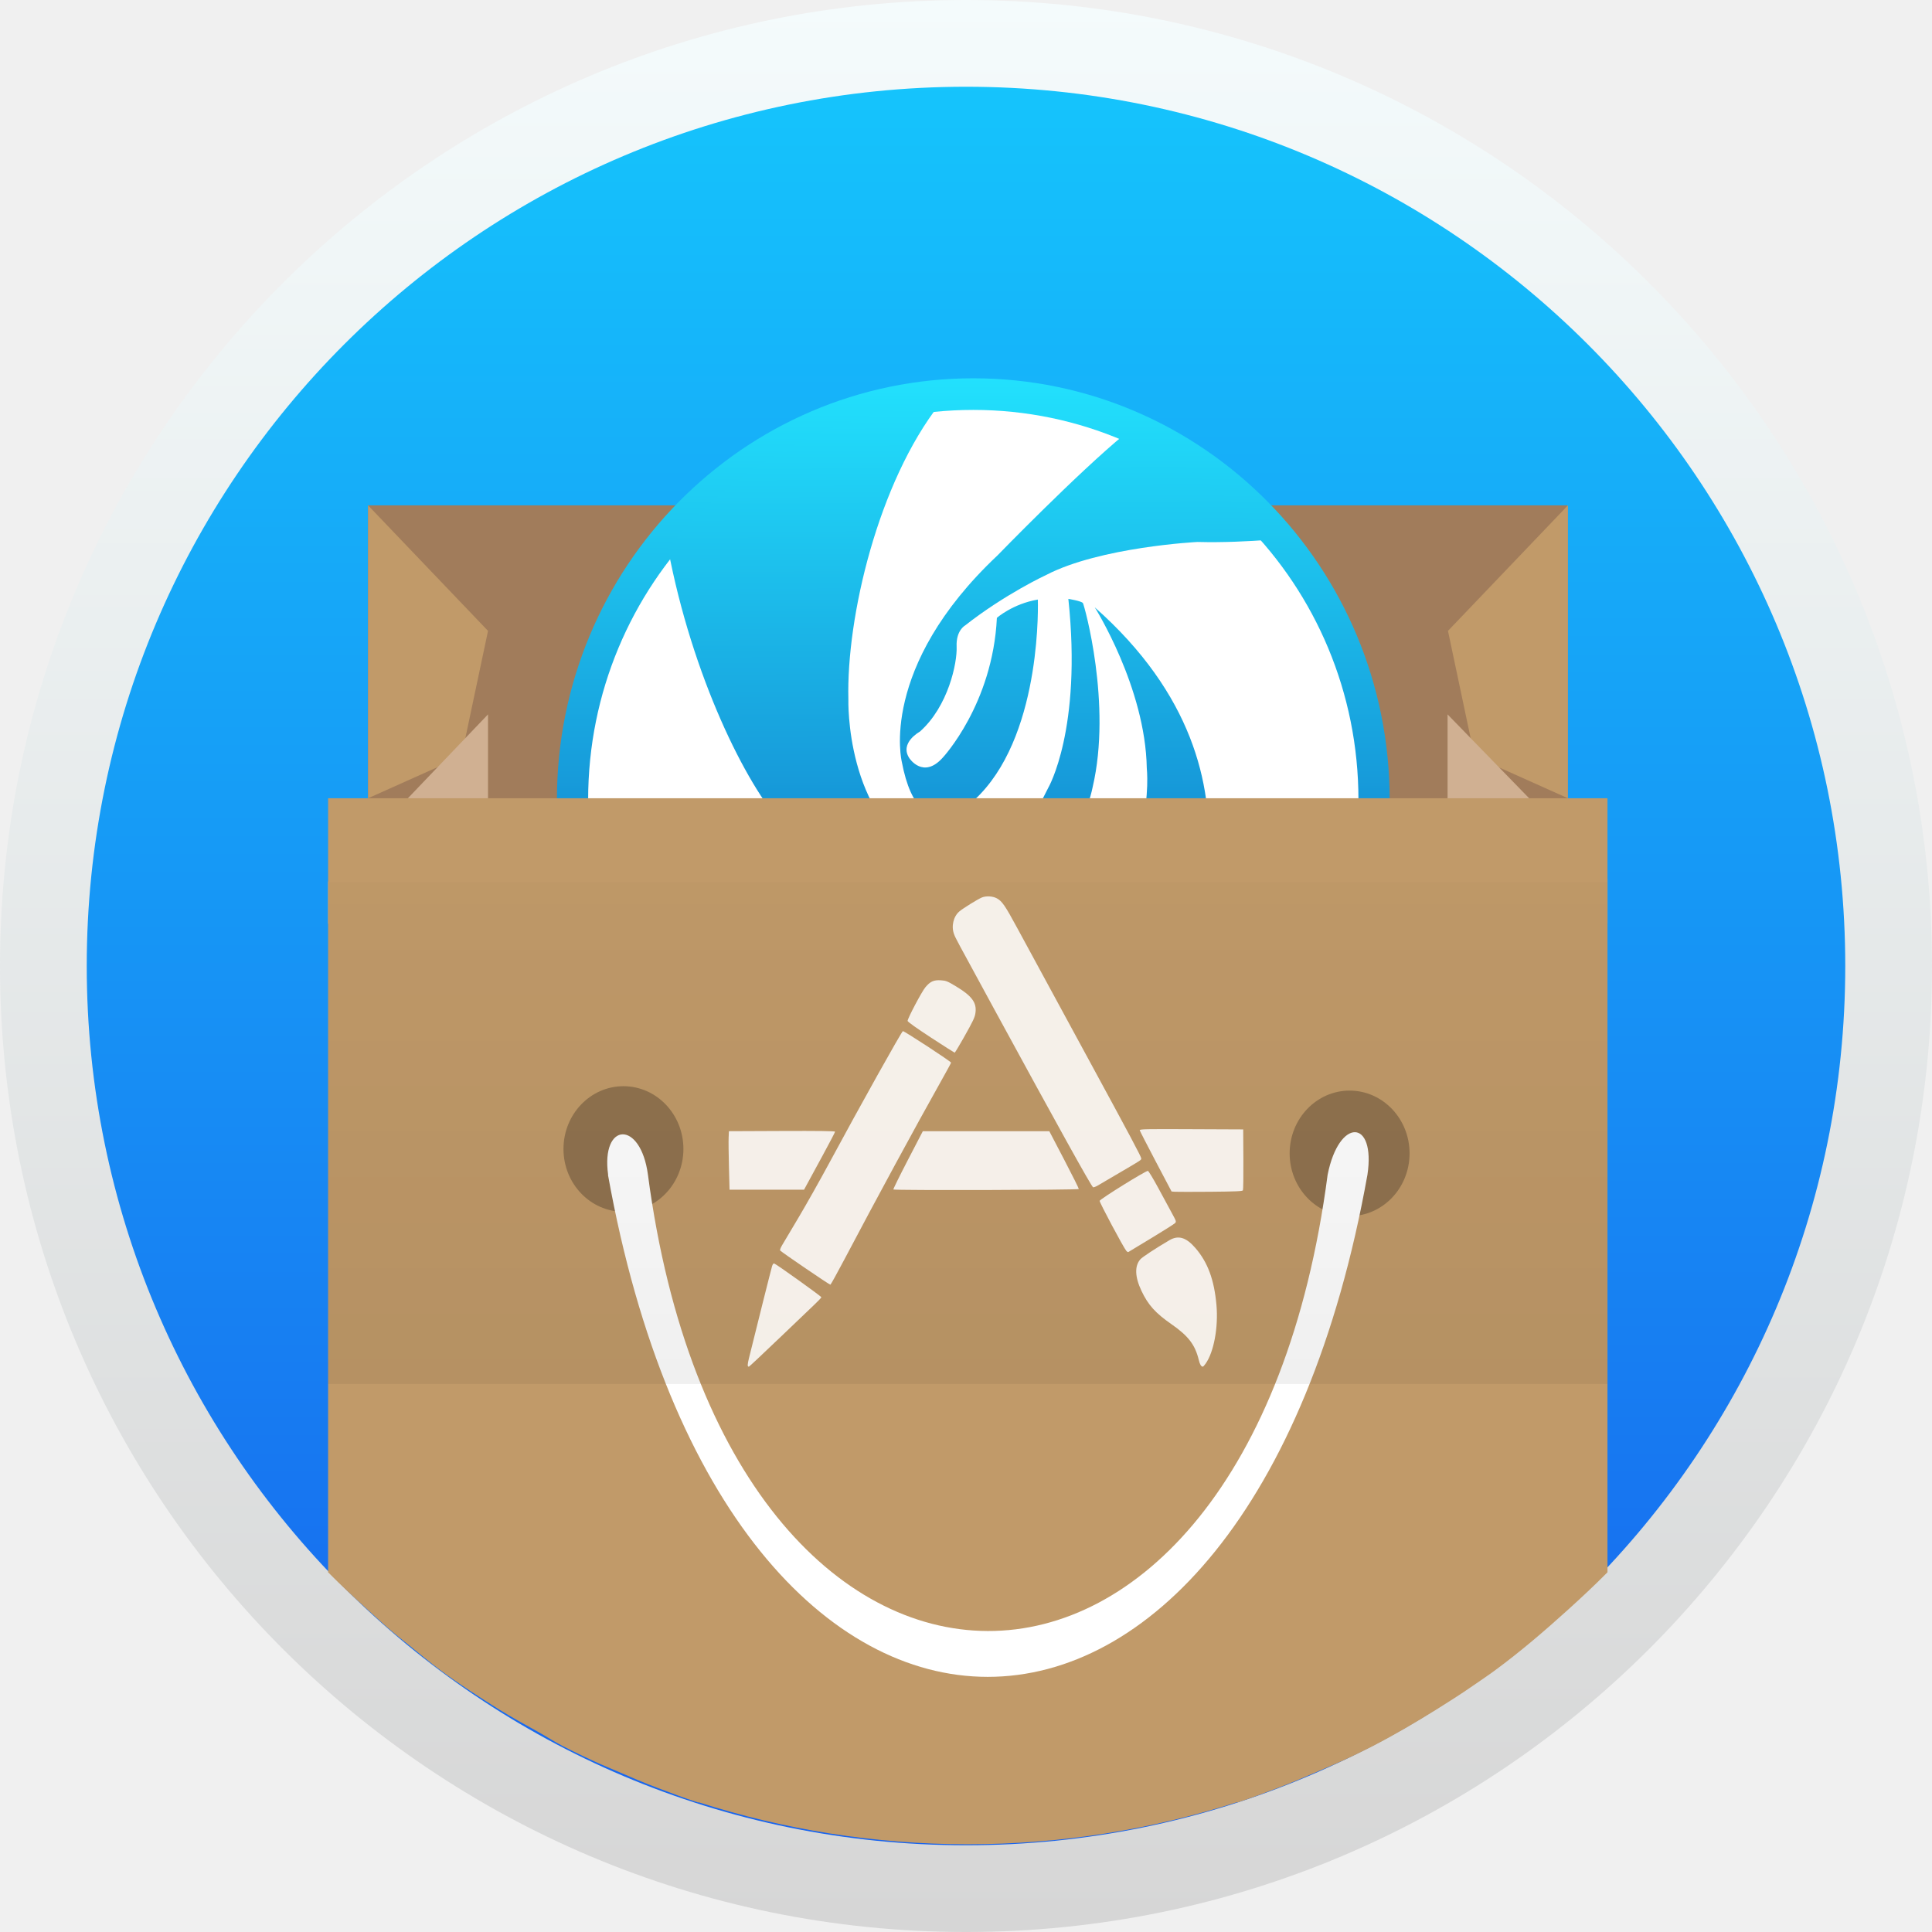
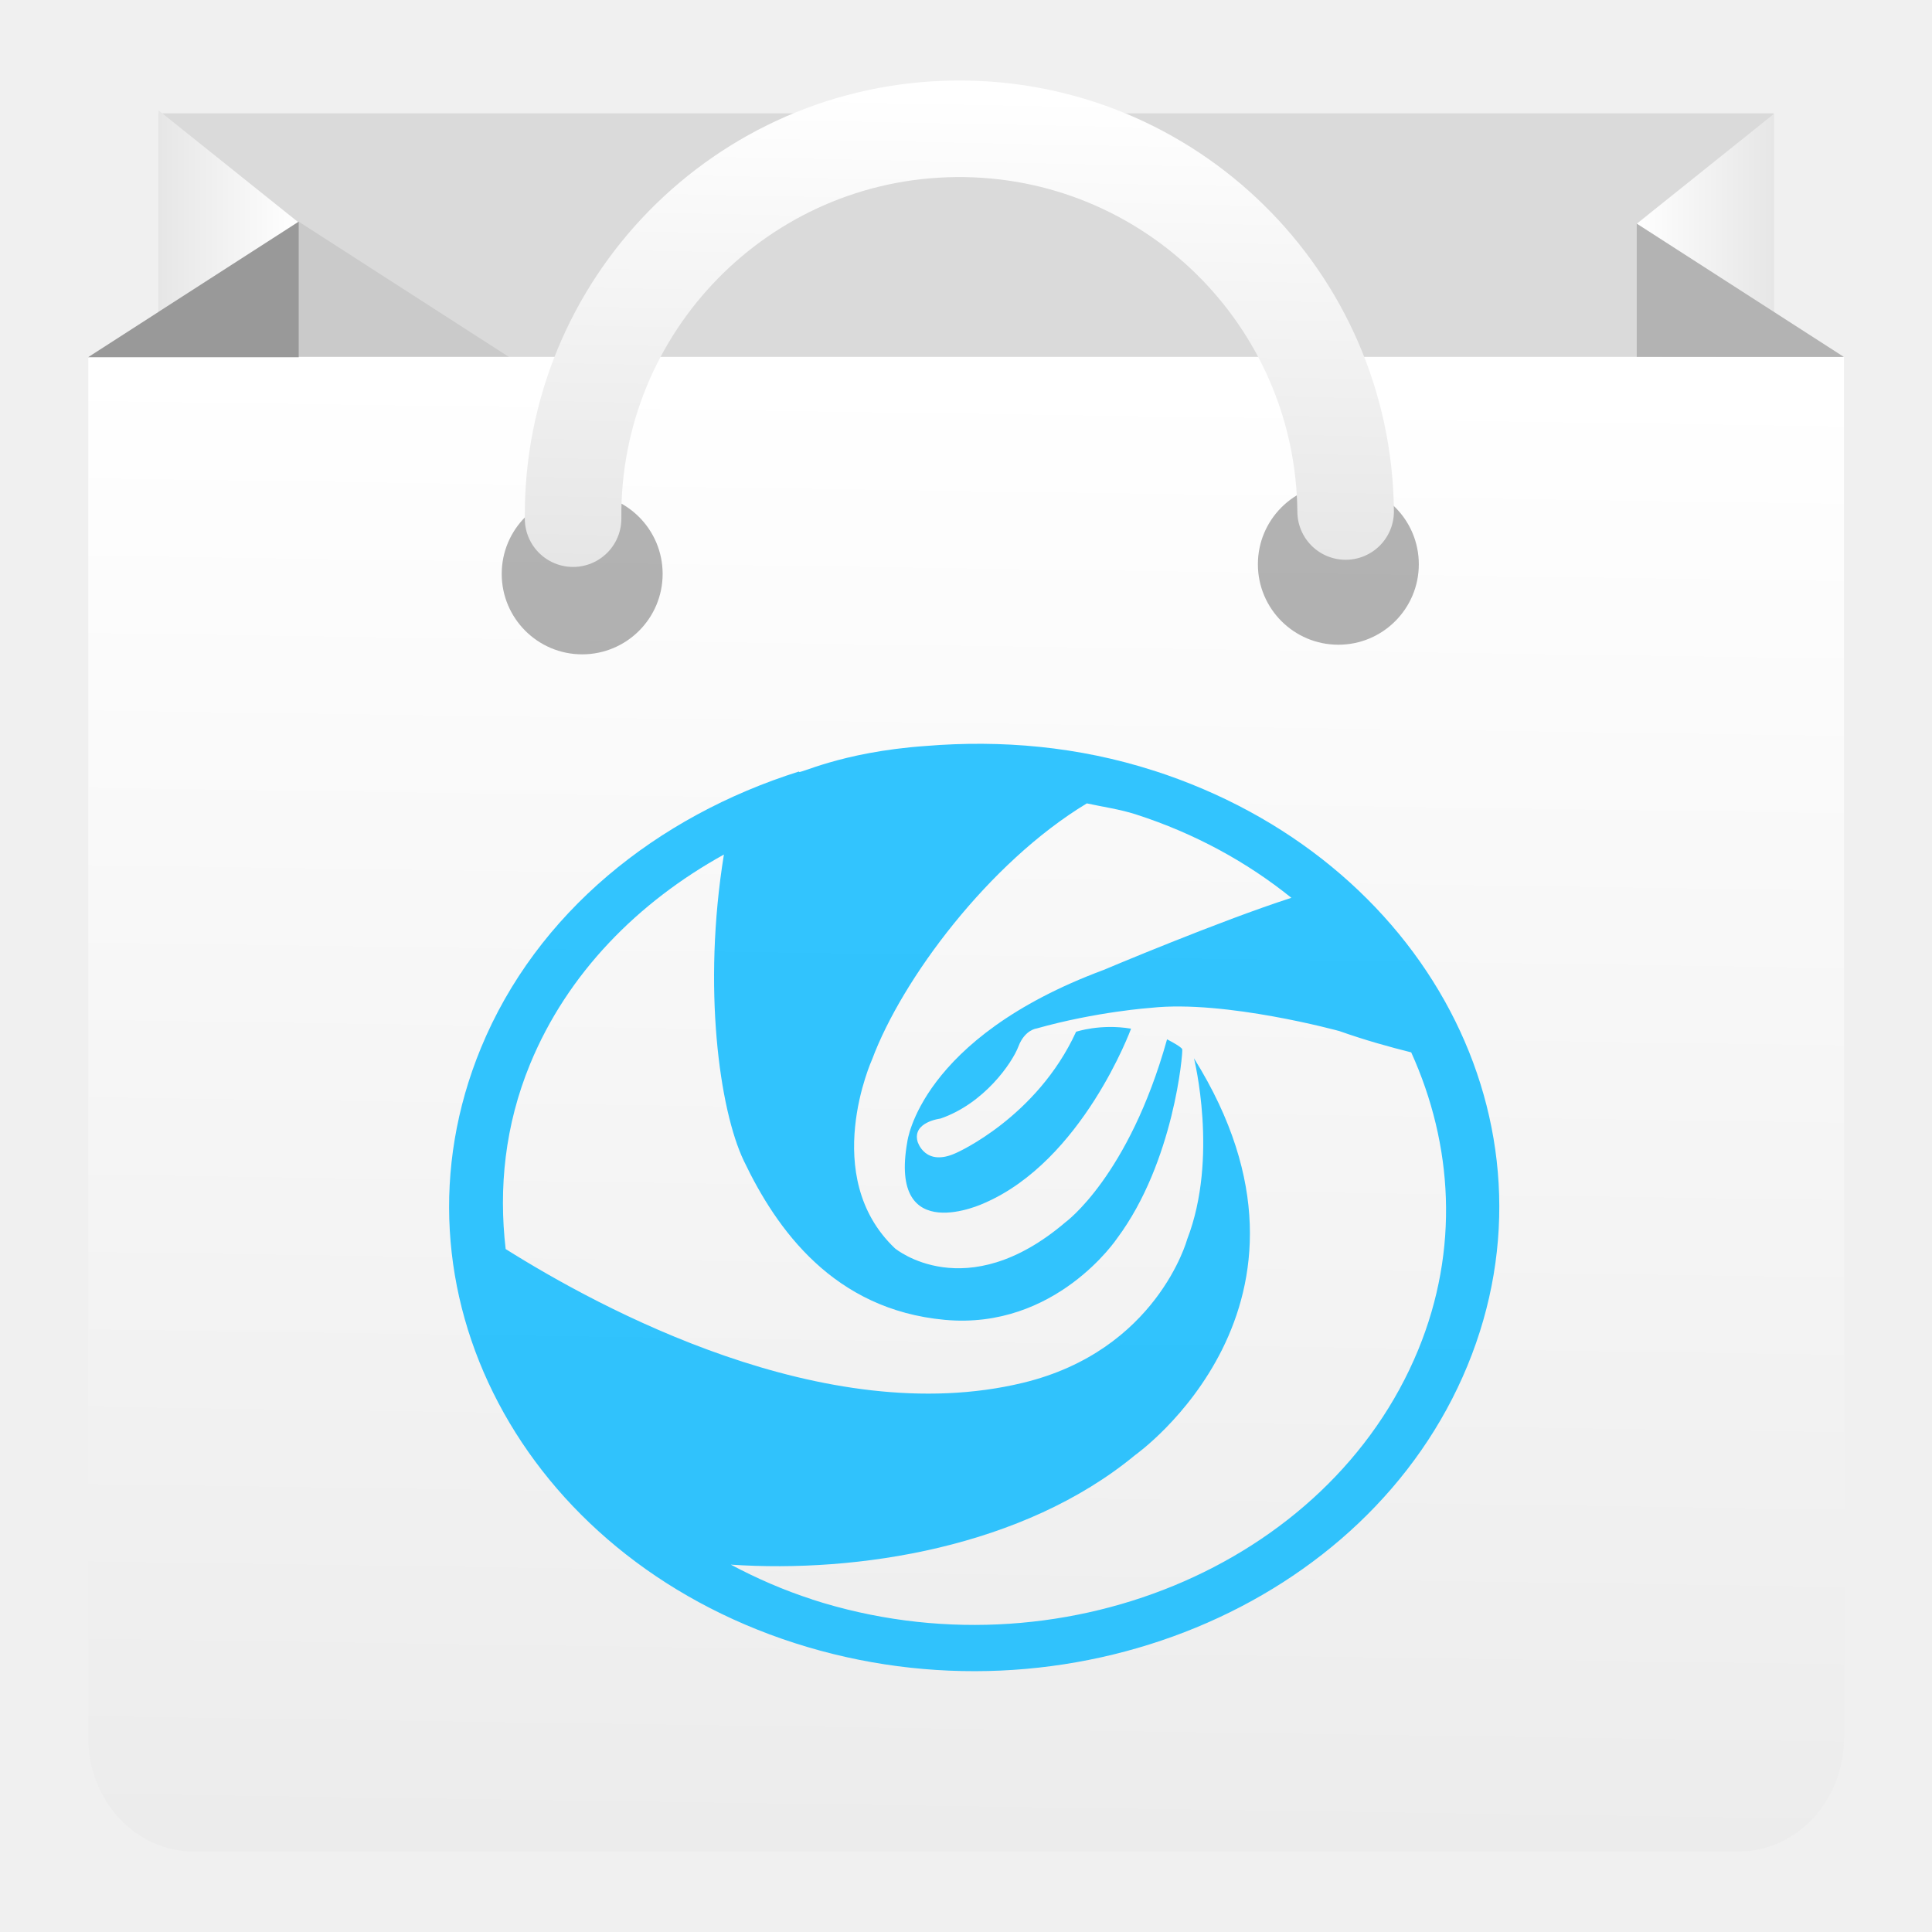
- <svg xmlns="http://www.w3.org/2000/svg" xmlns:xlink="http://www.w3.org/1999/xlink" width="200" height="200" id="svg2" version="1.1">
-   <defs id="defs4">
-     <linearGradient id="linearGradient4829">
-       <stop style="stop-color:#f4fbfc;stop-opacity:1;" offset="0" id="stop4831" />
-       <stop style="stop-color:#d6d6d6;stop-opacity:1;" offset="1" id="stop4833" />
-     </linearGradient>
-     <clipPath clipPathUnits="userSpaceOnUse" id="clipPath4282">
-       <rect style="color:#000000;fill:#4d4d4d;fill-opacity:1;fill-rule:nonzero;stroke:none;stroke-width:9.134;marker:none;visibility:visible;display:inline;overflow:visible;enable-background:accumulate" id="rect4284" width="246.875" height="234.375" x="462.5" y="1646.112" ry="17" rx="17" />
-     </clipPath>
-     <linearGradient xlink:href="#linearGradient4829" id="linearGradient4835" x1="102.298" y1="-0.427" x2="102.298" y2="199.165" gradientUnits="userSpaceOnUse" />
-     <linearGradient xlink:href="#linearGradient5423" id="linearGradient5429" x1="408.662" y1="44.604" x2="408.662" y2="562.05" gradientUnits="userSpaceOnUse" />
-     <linearGradient id="linearGradient5423">
-       <stop style="stop-color:#15c4fc;stop-opacity:1;" offset="0" id="stop5425" />
-       <stop style="stop-color:#1863ee;stop-opacity:1;" offset="1" id="stop5427" />
-     </linearGradient>
-     <linearGradient xlink:href="#linearGradient5423" id="linearGradient6197" gradientUnits="userSpaceOnUse" x1="99.036" y1="-0.505" x2="99.036" y2="199.84" />
-     <clipPath clipPathUnits="userSpaceOnUse" id="clipPath6245">
-       <rect style="opacity:0.85;color:#000000;fill:#ffffff;fill-opacity:1;fill-rule:nonzero;stroke:none;stroke-width:1.5;marker:none;visibility:visible;display:inline;overflow:visible;enable-background:accumulate" id="rect6247" width="300" height="259.375" x="-901.562" y="792.987" rx="16.469" ry="16.469" />
-     </clipPath>
-     <linearGradient xlink:href="#linearGradient4829" id="linearGradient6261" x1="105.478" y1="852.778" x2="105.478" y2="1052.778" gradientUnits="userSpaceOnUse" gradientTransform="translate(-2.598926,-0.4158366)" />
-     <linearGradient id="linearGradient3132" gradientUnits="userSpaceOnUse" gradientTransform="matrix(4.13878,0,0,4.72495,0.8550722,834.9836)" y1="34" x2="0" y2="19">
-       <stop stop-color="#000" stop-opacity="0.059" id="stop13" />
-       <stop offset="1" stop-color="#000" stop-opacity="0" id="stop15" />
-     </linearGradient>
-     <linearGradient gradientTransform="matrix(0.3762712,0,0,0.3745763,-0.08135454,0.1288117)" id="SVGID_1_" gradientUnits="userSpaceOnUse" x1="64" y1="4.025" x2="64" y2="124.025">
-       <stop offset="0" style="stop-color:#22E1FD" id="stop2-3" />
-       <stop offset="0.966" style="stop-color:#0B53B6" id="stop4-6" />
-     </linearGradient>
-     <linearGradient gradientTransform="matrix(0.3762712,0,0,0.3745763,-0.08135454,0.1288117)" id="SVGID_2_" gradientUnits="userSpaceOnUse" x1="59.213" y1="4.189" x2="59.784" y2="123.575">
-       <stop offset="0" style="stop-color:#22E1FD" id="stop11" />
-       <stop offset="0.966" style="stop-color:#0B53B6" id="stop13-3" />
-     </linearGradient>
-   </defs>
-   <g id="layer1" transform="translate(0,-852.3622)">
-     <path style="color:#000000;fill:url(#linearGradient4835);fill-opacity:1;fill-rule:nonzero;stroke:none;stroke-width:9.134;marker:none;visibility:visible;display:inline;overflow:visible;enable-background:accumulate" id="path4188" d="M 200,100 A 100,100 0 0 1 100,200 100,100 0 0 1 0,100 100,100 0 0 1 100,0 100,100 0 0 1 200,100 Z" transform="translate(0,852.3622)" />
-     <path style="color:#000000;fill:url(#linearGradient6197);fill-opacity:1;fill-rule:nonzero;stroke:none;stroke-width:9.134;marker:none;visibility:visible;display:inline;overflow:visible;enable-background:accumulate" id="path4188-6" d="M 200,100 A 100,100 0 0 1 100,200 100,100 0 0 1 0,100 100,100 0 0 1 100,0 100,100 0 0 1 200,100 Z" transform="matrix(0.9102041,0,0,0.9102041,8.979592,861.3418)" />
-     <path style="fill:#a17c5b;fill-opacity:1;fill-rule:nonzero;stroke:none;stroke-width:4.234" d="M 38.104,904.677 H 162.268 v 43.295 H 38.104 m 0,-43.295" id="path71" />
-     <path style="fill:#c19a69;fill-opacity:1;fill-rule:nonzero;stroke:none;stroke-width:4.234" d="m 38.104,904.677 12.416,12.994 -2.748,12.994 -9.668,4.331 m 0,-30.318" id="path73" />
-     <path style="fill:#c19a69;fill-opacity:1;fill-rule:nonzero;stroke:none;stroke-width:4.234" d="m 162.309,904.677 -12.416,12.994 2.748,12.994 9.668,4.331 m 0,-30.318" id="path77" />
-     <g id="g4622" transform="matrix(4.409076,0,0,4.340916,-5.24366,1055.832)">
-       <g id="g4515" transform="matrix(0.4330258,0,0,0.4472346,13.64842,-38.57886)">
-         <ellipse style="fill:url(#SVGID_1_);stroke-width:0.375" cx="24" cy="24.102" id="circle7" rx="22.576" ry="22.475" />
-         <ellipse style="fill:#ffffff;stroke-width:0.375" cx="24" cy="24.102" id="circle9" rx="20.883" ry="20.789" />
-         <path style="fill:url(#SVGID_2_);stroke-width:0.375" d="m 4.547,32.942 c 4.478,1.311 16.744,4.12 24.458,-1.348 5.042,-3.521 4.402,-9.177 4.402,-9.177 -0.075,-4.308 -2.822,-8.578 -2.822,-8.578 10.611,9.215 4.327,19.441 4.327,19.441 C 31.676,39.609 24.677,43.392 19.108,44.741 12.637,43.243 7.256,38.823 4.547,32.942 Z M 7.444,10.692 c 1.317,6.855 4.252,12.623 6.208,14.721 2.521,2.734 6.284,5.619 11.062,4.42 4.779,-1.199 5.757,-6.405 5.757,-6.405 1.054,-4.42 -0.452,-9.702 -0.527,-9.814 -0.075,-0.112 -0.79,-0.225 -0.79,-0.225 0.753,6.967 -1.091,10.076 -1.091,10.076 -2.672,5.469 -6.622,3.783 -6.622,3.783 C 17.039,25.001 17.227,18.745 17.227,18.745 17.114,14.363 18.845,7.171 22.194,2.976 16.249,3.463 10.981,6.347 7.444,10.692 Z M 32.24,4.586 c -2.559,2.06 -6.923,6.48 -6.923,6.48 -6.472,5.993 -5.193,11.013 -5.193,11.013 1.016,5.282 4.252,1.723 4.252,1.723 3.386,-3.484 3.123,-10.376 3.123,-10.376 -1.355,0.225 -2.22,0.974 -2.22,0.974 -0.226,4.607 -2.935,7.454 -2.935,7.454 -1.054,1.161 -1.806,0.037 -1.806,0.037 -0.564,-0.824 0.564,-1.423 0.564,-1.423 1.543,-1.348 2.032,-3.671 1.994,-4.532 -0.038,-0.862 0.452,-1.124 0.452,-1.124 2.182,-1.686 4.402,-2.697 4.402,-2.697 2.935,-1.498 8.203,-1.761 8.203,-1.761 1.43,0.037 2.784,-0.037 3.876,-0.112 C 37.922,7.845 35.251,5.86 32.24,4.586 Z" id="path16" />
-       </g>
-     </g>
-     <path style="fill:#d0b092;fill-opacity:1;fill-rule:nonzero;stroke:none;stroke-width:4.234" d="m 33.965,947.989 h 16.555 v -3.097 c 0,-5.158 0,-28.118 0,-18.577 l -16.555,17.325 m 0,4.331" id="path75" />
-     <path style="fill:#d0b092;fill-opacity:1;fill-rule:nonzero;stroke:none;stroke-width:4.234" d="m 166.406,947.989 h -16.555 v -3.097 c 0,-5.158 0,-28.118 0,-18.577 l 16.555,17.022 m 0,4.652" id="path79" />
-     <path style="fill:#c19a69;fill-opacity:1;fill-rule:nonzero;stroke:none;stroke-width:4.234" d="m 33.965,934.995 v 51.974 28.153 c 1.337,1.356 2.732,2.651 4.139,3.924 0.853,0.771 1.709,1.564 2.587,2.3 0.559,0.468 1.113,0.896 1.68,1.356 1.076,0.862 2.123,1.754 3.232,2.573 1.949,1.438 4.027,2.776 6.08,4.063 1.291,0.801 2.682,1.559 4.01,2.3 0.869,0.485 1.701,1.031 2.587,1.49 0.728,0.377 1.461,0.728 2.198,1.083 0.389,0.186 0.774,0.359 1.163,0.541 0.728,0.338 1.461,0.628 2.198,0.949 1.415,0.615 2.819,1.217 4.267,1.759 1.366,0.511 2.744,1.044 4.139,1.49 0.042,0.014 0.091,-0.014 0.128,0 8.778,2.807 18.149,4.331 27.808,4.331 9.66,0 19.03,-1.524 27.808,-4.331 h 0.128 c 1.424,-0.459 2.744,-0.966 4.139,-1.49 1.449,-0.546 2.852,-1.143 4.267,-1.759 1.13,-0.489 2.256,-0.953 3.365,-1.49 0.741,-0.359 1.469,-0.706 2.198,-1.083 2.235,-1.152 4.462,-2.46 6.597,-3.79 1.258,-0.788 2.533,-1.59 3.75,-2.438 0.766,-0.528 1.577,-1.07 2.33,-1.624 2.62,-1.932 5.082,-4.037 7.504,-6.228 1.407,-1.273 2.802,-2.568 4.139,-3.924 v -28.153 -51.974 z" id="path85" />
-     <path style="fill:#000000;fill-opacity:0.251;fill-rule:nonzero;stroke:none;stroke-width:4.234" id="SVGCleanerId_0" d="m 70.747,971.303 c 0,3.586 -2.781,6.497 -6.208,6.497 -3.427,0 -6.208,-2.911 -6.208,-6.497 0,-3.586 2.781,-6.497 6.208,-6.497 3.427,0 6.208,2.911 6.208,6.497 m 0,0" />
-     <path style="fill:#000000;fill-opacity:0.251;fill-rule:nonzero;stroke:none;stroke-width:4.234" id="SVGCleanerId_1" d="m 145.919,971.758 c 0,3.586 -2.781,6.497 -6.208,6.497 -3.427,0 -6.208,-2.911 -6.208,-6.497 0,-3.586 2.781,-6.497 6.208,-6.497 3.427,0 6.208,2.911 6.208,6.497 m 0,0" />
-     <path style="fill:#ffffff;fill-opacity:1;fill-rule:nonzero;stroke:none;stroke-width:4.234" d="m 62.937,973.976 c 12.416,69.299 66.221,69.299 78.62,0 0.873,-5.821 -2.943,-5.938 -4.122,0 -8.278,63.14 -62.082,62.802 -70.359,0 -0.762,-5.7 -4.884,-5.466 -4.122,0 m 0,0" id="path89" />
-     <path style="fill:url(#linearGradient3132);fill-rule:nonzero;stroke:none;stroke-width:4.234" d="M 33.965,943.657 V 995.632 H 166.39 v -51.975 m -132.424,0" id="path91" />
-     <path style="fill:#ffffff;fill-opacity:0.852;stroke:none;stroke-width:0.195;stroke-opacity:1" d="m 80.51,991.046 c 1.6,-1.537 3.27,-3.132 3.71,-3.546 0.441,-0.413 0.804,-0.794 0.807,-0.845 0.006,-0.094 -4.682,-3.45 -4.895,-3.504 -0.063,-0.014 -0.155,0.11 -0.206,0.282 -0.114,0.384 -1.574,6.193 -2.388,9.503 -0.174,0.706 -0.176,0.904 -0.015,0.904 0.041,0 1.383,-1.257 2.983,-2.794 z m 44.292,2.485 c 0.852,-1.188 1.329,-3.759 1.126,-6.064 -0.231,-2.622 -0.902,-4.437 -2.188,-5.92 -0.954,-1.1 -1.762,-1.34 -2.685,-0.797 -1.44,0.847 -2.806,1.744 -3.009,1.977 -0.606,0.695 -0.564,1.825 0.121,3.27 0.692,1.461 1.445,2.295 3.119,3.458 1.727,1.2 2.428,2.117 2.807,3.672 0.122,0.499 0.246,0.708 0.427,0.712 0.032,9.1e-4 0.162,-0.138 0.283,-0.308 z M 87.404,982.75 c 3.267,-6.197 7.436,-13.886 10.025,-18.491 0.565,-1.004 1.027,-1.855 1.027,-1.891 0,-0.115 -4.861,-3.293 -4.99,-3.263 -0.13,0.033 -4.476,7.814 -7.562,13.541 -0.978,1.816 -2.432,4.4 -3.231,5.743 -0.799,1.343 -1.573,2.645 -1.72,2.894 -0.155,0.261 -0.235,0.486 -0.19,0.532 0.219,0.223 5.123,3.563 5.197,3.539 0.048,-0.014 0.697,-1.187 1.444,-2.604 z m 31.755,-2.201 c 1.263,-0.764 2.371,-1.464 2.464,-1.557 0.165,-0.165 0.158,-0.186 -0.308,-1.043 -0.262,-0.481 -0.898,-1.657 -1.414,-2.612 -0.516,-0.956 -0.997,-1.75 -1.07,-1.765 -0.192,-0.042 -4.965,2.922 -4.997,3.102 -0.028,0.15 2.479,4.85 2.757,5.171 0.08,0.092 0.174,0.151 0.209,0.13 0.037,-0.018 1.096,-0.662 2.359,-1.426 z m 9.509,-4.968 c 0.037,-0.068 0.056,-1.514 0.046,-3.213 l -0.018,-3.09 -5.37,-0.023 c -4.686,-0.023 -5.366,-0.011 -5.341,0.114 0.018,0.076 0.764,1.533 1.662,3.237 l 1.633,3.099 0.354,0.028 c 0.194,0.014 1.843,0.014 3.663,0 2.616,-0.023 3.323,-0.053 3.374,-0.151 z m -16.99,-0.133 c 0.014,-0.047 -0.666,-1.412 -1.513,-3.034 l -1.54,-2.948 h -6.548 -6.548 l -1.546,2.978 c -0.85,1.638 -1.527,3.012 -1.503,3.053 0.062,0.106 19.165,0.058 19.199,-0.048 z m -28.127,-0.511 c 0.175,-0.323 0.899,-1.654 1.608,-2.958 0.709,-1.304 1.289,-2.414 1.289,-2.466 0,-0.065 -1.809,-0.088 -5.496,-0.072 l -5.496,0.023 -0.028,0.657 c -0.018,0.361 -0.002,1.725 0.032,3.029 l 0.062,2.372 h 3.856 3.856 z m 32.385,-1.197 c 2.242,-1.313 2.207,-1.29 2.207,-1.458 0,-0.164 -1.181,-2.386 -5.192,-9.767 -4.409,-8.113 -6.35,-11.689 -7.641,-14.074 -1.272,-2.35 -1.573,-2.788 -2.118,-3.084 -0.43,-0.233 -1.117,-0.27 -1.561,-0.083 -0.423,0.178 -1.914,1.102 -2.308,1.43 -0.632,0.526 -0.872,1.567 -0.55,2.387 0.174,0.443 0.056,0.222 4.226,7.882 6.566,12.059 9.941,18.14 10.149,18.288 0.052,0.037 0.293,-0.052 0.536,-0.198 0.243,-0.146 1.257,-0.741 2.252,-1.324 z M 99.72,959.862 c 1.046,-1.856 1.199,-2.181 1.263,-2.678 0.133,-1.032 -0.378,-1.724 -1.991,-2.698 -0.915,-0.552 -1.064,-0.612 -1.6,-0.644 -0.733,-0.046 -1.095,0.12 -1.599,0.725 -0.378,0.453 -1.84,3.222 -1.838,3.479 8.77e-4,0.092 0.911,0.741 2.406,1.717 1.322,0.863 2.432,1.571 2.465,1.573 0.032,10e-4 0.436,-0.661 0.894,-1.475 z" id="path3319" />
+ <svg xmlns="http://www.w3.org/2000/svg" xmlns:xlink="http://www.w3.org/1999/xlink" height="48" width="48" version="1.1" id="svg48">
+   <defs id="defs52" />
+   <linearGradient id="a" gradientTransform="matrix(.4338766 0 0 .3470876 2.20214 2.74222)" gradientUnits="userSpaceOnUse" x1="4" x2="12" xlink:href="#f" y1="10" y2="10" />
+   <linearGradient id="b" gradientTransform="matrix(-.4265514 0 0 .3416149 45.77518 2.831479)" gradientUnits="userSpaceOnUse" x1="4" x2="12" xlink:href="#f" y1="10" y2="10" />
+   <linearGradient id="c" gradientUnits="userSpaceOnUse" x1="23.944" x2="24.18" xlink:href="#f" y1="14.186" y2="2.371" />
+   <linearGradient id="d" gradientUnits="userSpaceOnUse" x1="-31.595" x2="-31.595" y1="47.413" y2="5.743">
+     <stop offset="0" stop-color="#3889e9" id="stop5" />
+     <stop offset="1" stop-color="#5ea5fb" id="stop7" />
+   </linearGradient>
+   <linearGradient id="e" gradientUnits="userSpaceOnUse" x1="23.682" x2="24.213" y1="45.828" y2="9.324">
+     <stop offset="0" stop-color="#ececec" id="stop10" />
+     <stop offset="1" stop-color="#fff" id="stop12" />
+   </linearGradient>
+   <linearGradient id="f" gradientUnits="userSpaceOnUse" x1="23.945" x2="24.192" y1="13.74" y2="1.388">
+     <stop offset="0" stop-color="#e6e6e6" id="stop15" />
+     <stop offset="1" stop-color="#fff" id="stop17" />
+   </linearGradient>
+   <circle cx="-30.107" cy="26.578" fill="url(#d)" r="0" stroke-width="1.488" id="circle20" />
+   <path d="m3.938 2.816h40.13v8.724h-40.13z" fill="#ececec" stroke-width=".957" id="path22" />
+   <path d="m3.938 2.816h40.13v8.724h-40.13z" fill-opacity=".078" stroke-width=".957" id="path24" />
+   <path d="m3.938 9.684h3.471v-4.165l-3.471-2.777z" fill="url(#a)" stroke-width=".388" id="path26" />
+   <path d="m44.069 9.664h-3.412v-4.099l3.412-2.733z" fill="url(#b)" stroke-width=".382" id="path28" />
+   <path d="m7.421 5.507-3.484 2.242v2.253l2.391 1.539h10.469z" fill-opacity=".078" stroke-width=".957" id="path30" />
+   <path d="m45.813 43.18c0 1.557-1.172 2.82-2.617 2.82h-38.385c-1.445 0-2.617-1.263-2.617-2.82v-34.313h43.62z" fill="url(#e)" stroke-width=".957" id="path32" />
+   <path d="m45.811 8.868-5.152-3.316v3.316z" fill="#b3b3b3" stroke-width=".344" id="path34" />
+   <g id="g42" stroke-width=".957">
+     <path d="m2.187 8.876 5.234-3.369v3.369z" id="path36" fill="#999" />
+     <circle cx="33.251" cy="14.019" r="1.999" id="circle38" opacity=".3" />
+     <circle cx="14.464" cy="14.258" r="1.999" id="circle40" opacity=".3" />
  </g>
+   <path d="m14.238 12.886c-.049-5.3 4.208-9.637 9.508-9.686 5.3-.049 9.637 4.208 9.686 9.508" style="clip-rule:evenodd;fill:none;stroke-width:2.399;stroke-linecap:round;stroke-miterlimit:10;stroke:url(#c)" id="path44" />
+   <path d="m 28.666,19.147 c -1.875,-0.604 -3.796,-0.767 -5.659,-0.614 -2.161,0.151 -3.216,0.741 -3.154,0.634 -3.534,1.114 -6.521,3.511 -7.905,6.871 -2.464,5.985 1.026,12.604 7.793,14.783 6.77,2.179 14.254,-0.907 16.718,-6.892 2.465,-5.985 -1.025,-12.603 -7.793,-14.783 z m -8.479,20.593 c -0.721,-0.233 -1.395,-0.529 -2.03,-0.867 3.154,0.214 7.269,-0.428 10.044,-2.721 0,0 5.29,-3.733 1.463,-9.859 0,0 0.617,2.469 -0.17,4.5 0,0 -0.75,2.762 -4.085,3.564 -4.911,1.182 -10.507,-1.854 -12.846,-3.325 -0.176,-1.512 -0.02,-3.074 0.608,-4.598 0.93,-2.258 2.678,-4.02 4.814,-5.203 -0.534,3.299 -0.112,6.337 0.495,7.609 0.814,1.706 2.23,3.696 4.991,3.951 2.761,0.256 4.284,-2.026 4.284,-2.026 1.416,-1.901 1.638,-4.631 1.617,-4.696 -0.021,-0.067 -0.377,-0.247 -0.377,-0.247 -0.953,3.407 -2.525,4.545 -2.525,4.545 -2.479,2.113 -4.235,0.648 -4.235,0.648 -1.887,-1.79 -0.566,-4.699 -0.566,-4.699 0.739,-1.982 2.893,-4.882 5.333,-6.356 0.406,0.089 0.815,0.144 1.217,0.273 1.477,0.476 2.771,1.192 3.865,2.073 -1.785,0.575 -4.666,1.792 -4.666,1.792 -4.567,1.699 -4.876,4.268 -4.876,4.268 -0.472,2.648 1.907,1.527 1.907,1.527 2.449,-1.053 3.652,-4.336 3.652,-4.336 -0.764,-0.128 -1.366,0.077 -1.366,0.077 -0.978,2.131 -2.972,3.007 -2.972,3.007 -0.785,0.367 -0.967,-0.281 -0.967,-0.281 -0.132,-0.486 0.568,-0.569 0.568,-0.569 1.087,-0.373 1.782,-1.381 1.939,-1.793 0.157,-0.413 0.448,-0.445 0.448,-0.445 1.489,-0.42 2.847,-0.514 2.847,-0.514 1.849,-0.201 4.679,0.578 4.679,0.578 0.635,0.225 1.243,0.394 1.784,0.529 1.037,2.289 1.201,4.895 0.173,7.393 -2.216,5.386 -8.954,8.164 -15.047,6.203 z" id="path11795" style="opacity:0.8;fill:#00b7ff;fill-rule:evenodd;stroke:none;stroke-width:0.161" />
</svg>
